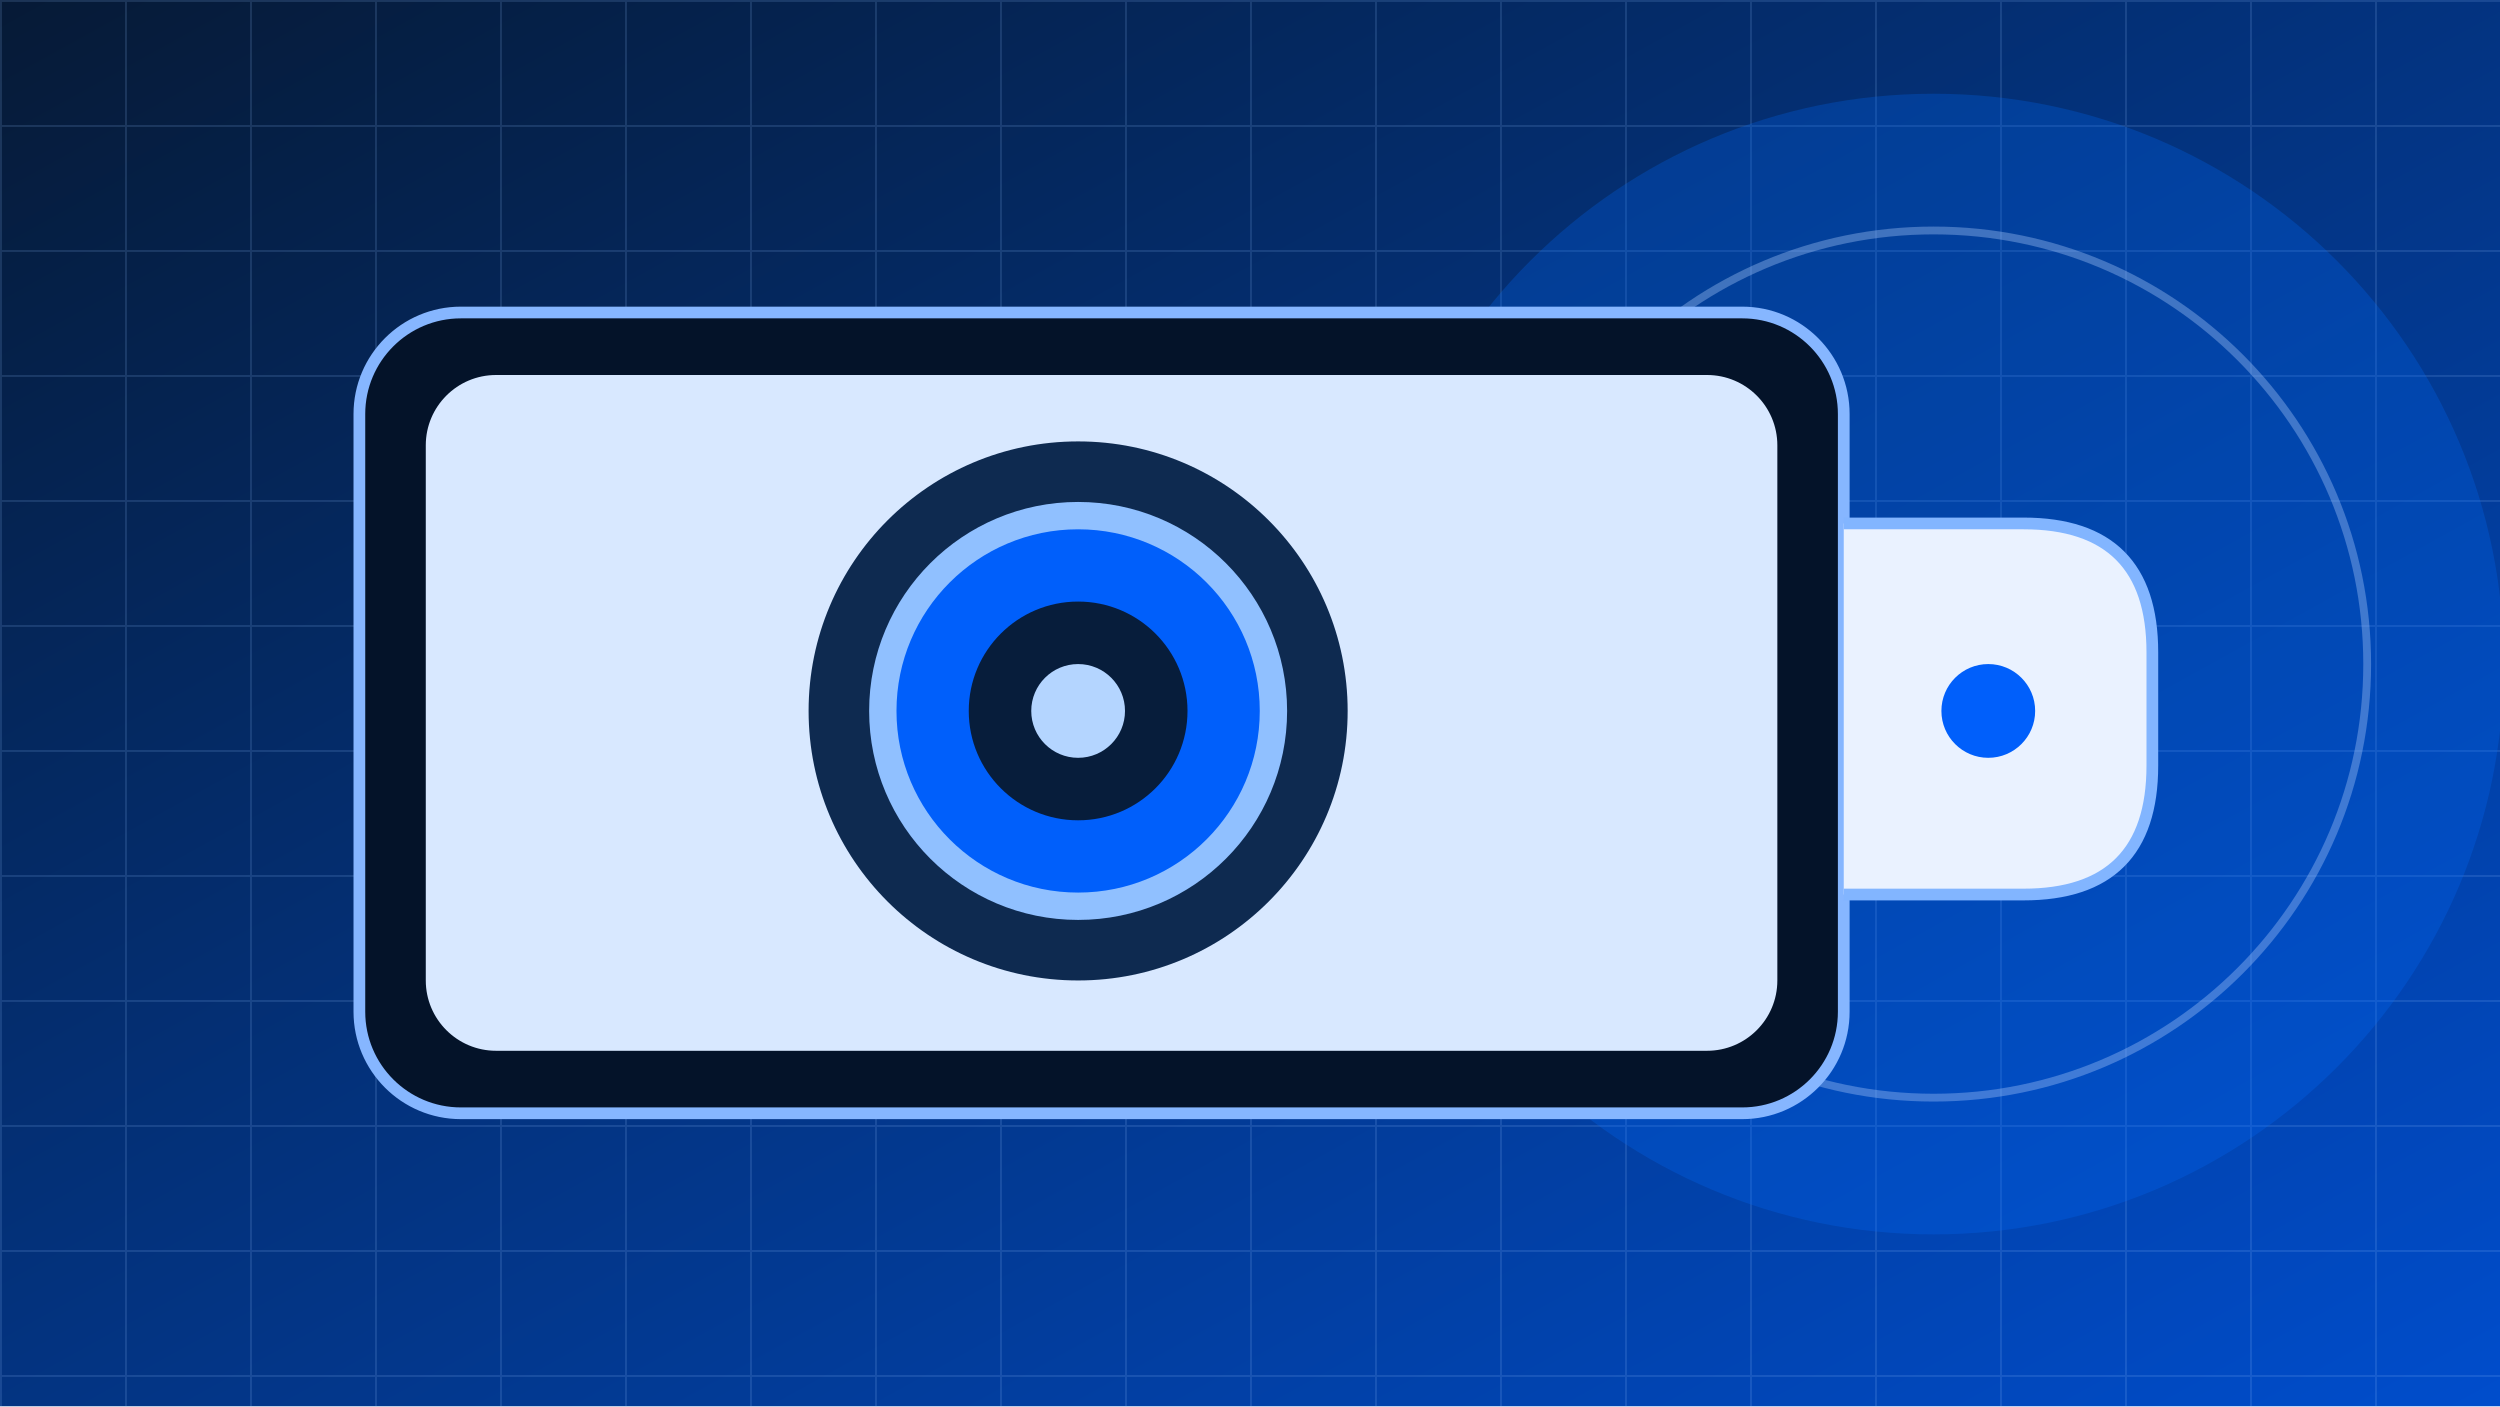
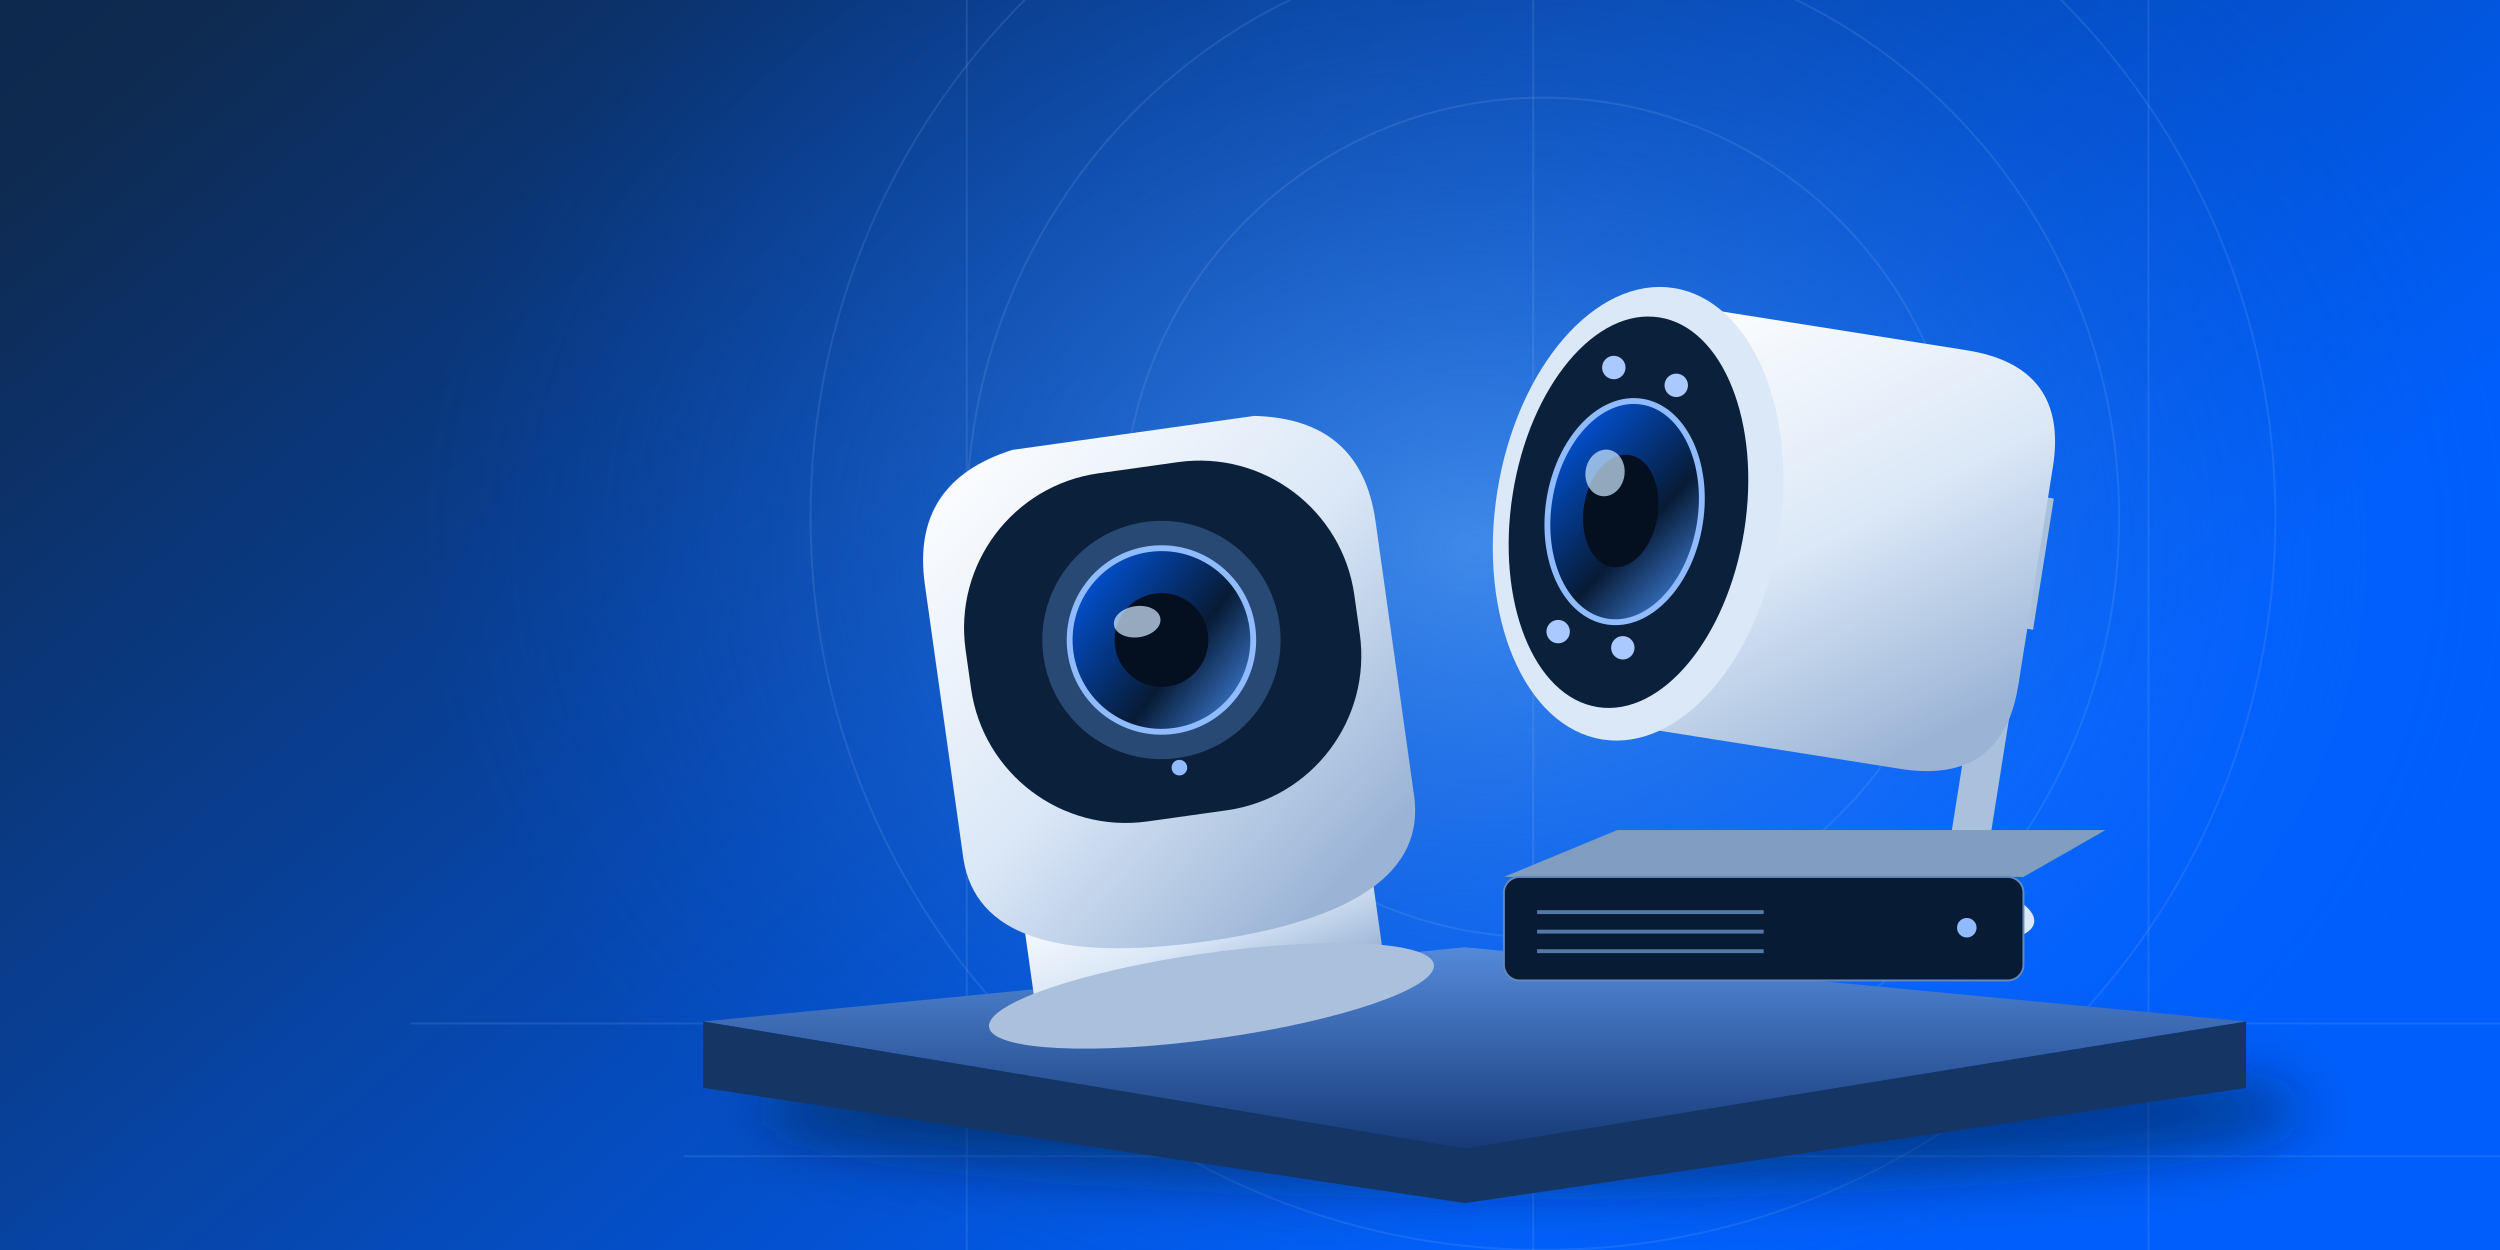
- <svg xmlns="http://www.w3.org/2000/svg" viewBox="0 0 640 360" role="img" aria-label="Abstract blue equipment illustration">
+ <svg xmlns="http://www.w3.org/2000/svg" viewBox="960 0 960 480">
  <defs>
-     <linearGradient id="bg" x2="1" y2="1">
-       <stop stop-color="#061a36" />
-       <stop offset="1" stop-color="#004dcc" />
+     <linearGradient id="background" x2="1" y2=".3">
+       <stop stop-color="#071b35" />
+       <stop offset=".5" stop-color="#0e2a50" />
+       <stop offset="1" stop-color="#005ffb" />
    </linearGradient>
-     <pattern id="grid" width="32" height="32" patternUnits="userSpaceOnUse">
-       <path d="M32 0H0V32" fill="none" stroke="#94beff" stroke-opacity=".16" />
-     </pattern>
+     <linearGradient id="body" x2=".7" y2="1">
+       <stop stop-color="#fff" />
+       <stop offset=".55" stop-color="#dbe8f7" />
+       <stop offset="1" stop-color="#9bb4d6" />
+     </linearGradient>
+     <linearGradient id="lens" x2="1" y2="1">
+       <stop stop-color="#005ffb" />
+       <stop offset=".6" stop-color="#071b35" />
+       <stop offset="1" stop-color="#4b95ff" />
+     </linearGradient>
+     <linearGradient id="platform" x2="0" y2="1">
+       <stop stop-color="#548ada" />
+       <stop offset="1" stop-color="#173a77" />
+     </linearGradient>
+     <radialGradient id="glow">
+       <stop stop-color="#67b0ff" stop-opacity=".6" />
+       <stop offset="1" stop-color="#005ffb" stop-opacity="0" />
+     </radialGradient>
+     <filter id="shadow" x="-50%" y="-50%" width="200%" height="200%">
+       <feGaussianBlur stdDeviation="15" />
+     </filter>
  </defs>
-   <path fill="url(#bg)" d="M0 0h640v360H0z" />
-   <path fill="url(#grid)" d="M0 0h640v360H0z" />
-   <circle cx="495" cy="170" r="146" fill="#006dff" opacity=".25" />
-   <circle cx="495" cy="170" r="111" fill="none" stroke="#b6d2ff" stroke-opacity=".35" stroke-width="2" />
-   <rect x="92" y="80" width="380" height="205" rx="26" fill="#041329" stroke="#86b6ff" stroke-width="3" />
-   <rect x="109" y="96" width="346" height="173" rx="18" fill="#d8e8ff" />
-   <circle cx="276" cy="182" r="69" fill="#0e2a50" />
-   <circle cx="276" cy="182" r="50" fill="#005ffb" stroke="#90c0ff" stroke-width="7" />
-   <circle cx="276" cy="182" r="28" fill="#071d3b" />
-   <circle cx="276" cy="182" r="12" fill="#b4d5ff" />
-   <path d="M472 134h46q33 0 33 33v29q0 33-33 33h-46" fill="#eaf2ff" stroke="#82b5ff" stroke-width="3" />
-   <circle cx="509" cy="182" r="12" fill="#005ffb" />
+   <path fill="url(#background)" d="M0 0h1920v480H0z" />
+   <g transform="translate(480 0) scale(.75)">
+     <ellipse cx="1395" cy="280" rx="550" ry="420" fill="url(#glow)" />
+     <g fill="none" stroke="#a9c9ff" stroke-opacity=".13">
+       <circle cx="1430" cy="265" r="215" />
+       <circle cx="1430" cy="265" r="295" />
+       <circle cx="1430" cy="265" r="375" />
+       <path d="M850 524h1070M990 592h930M1135 0v640M1425 0v640M1740 0v640" />
+     </g>
+     <ellipse cx="1425" cy="569" rx="395" ry="38" fill="#03122a" opacity=".5" filter="url(#shadow)" />
+     <path d="m1000 523 390-38 400 38-400 65z" fill="url(#platform)" />
+     <path d="M1000 523v34l390 59 400-59v-34l-400 65z" fill="#153664" />
+     <g transform="translate(1085 206) rotate(-8 150 160)">
+       <path d="M65 245h180v63H65z" fill="url(#body)" />
+       <ellipse cx="155" cy="306" rx="115" ry="22" fill="#abc0dc" />
+       <path d="M39 77q0-53 54-62h125q54 9 54 62v142q0 59-116 59T39 219z" fill="url(#body)" />
+       <rect x="55" y="33" width="201" height="180" rx="80" fill="#0b203a" />
+       <circle cx="155" cy="122" r="61" fill="#274974" />
+       <circle cx="155" cy="122" r="47" fill="url(#lens)" stroke="#91bbff" stroke-width="3" />
+       <circle cx="155" cy="122" r="24" fill="#040f20" />
+       <ellipse cx="144" cy="111" rx="12" ry="8" fill="#d6edff" opacity=".7" />
+       <circle cx="155" cy="188" r="4" fill="#91bbff" />
+     </g>
+     <g transform="translate(1395 145) rotate(9 170 155)">
+       <path d="M245 91h43v68h-43zM263 159h20v147h-20z" fill="#aac1de" />
+       <ellipse cx="272" cy="307" rx="40" ry="15" fill="#dbe8f7" />
+       <path d="M77 23h155q53 0 53 52v113q0 52-53 52H77z" fill="url(#body)" />
+       <ellipse cx="79" cy="132" rx="73" ry="117" fill="#dbe8f7" />
+       <ellipse cx="74" cy="132" rx="60" ry="101" fill="#0b203a" />
+       <ellipse cx="72" cy="132" rx="39" ry="57" fill="url(#lens)" stroke="#91bbff" stroke-width="3" />
+       <ellipse cx="70" cy="132" rx="19" ry="29" fill="#040f20" />
+       <ellipse cx="59" cy="114" rx="10" ry="12" fill="#cdeaff" opacity=".7" />
+       <g fill="#a9c9ff">
+         <circle cx="55" cy="60" r="6" />
+         <circle cx="88" cy="64" r="6" />
+         <circle cx="48" cy="198" r="6" />
+         <circle cx="82" cy="201" r="6" />
+       </g>
+     </g>
+     <g transform="translate(1410 428)">
+       <path d="m0 21 58-24h250l-42 24z" fill="#819dbf" />
+       <rect y="21" width="266" height="53" rx="8" fill="#071b35" stroke="#6488ba" />
+       <path d="M17 39h116M17 49h116M17 59h116" stroke="#5479a5" stroke-width="2" />
+       <circle cx="237" cy="47" r="5" fill="#91bbff" />
+     </g>
+   </g>
</svg>
